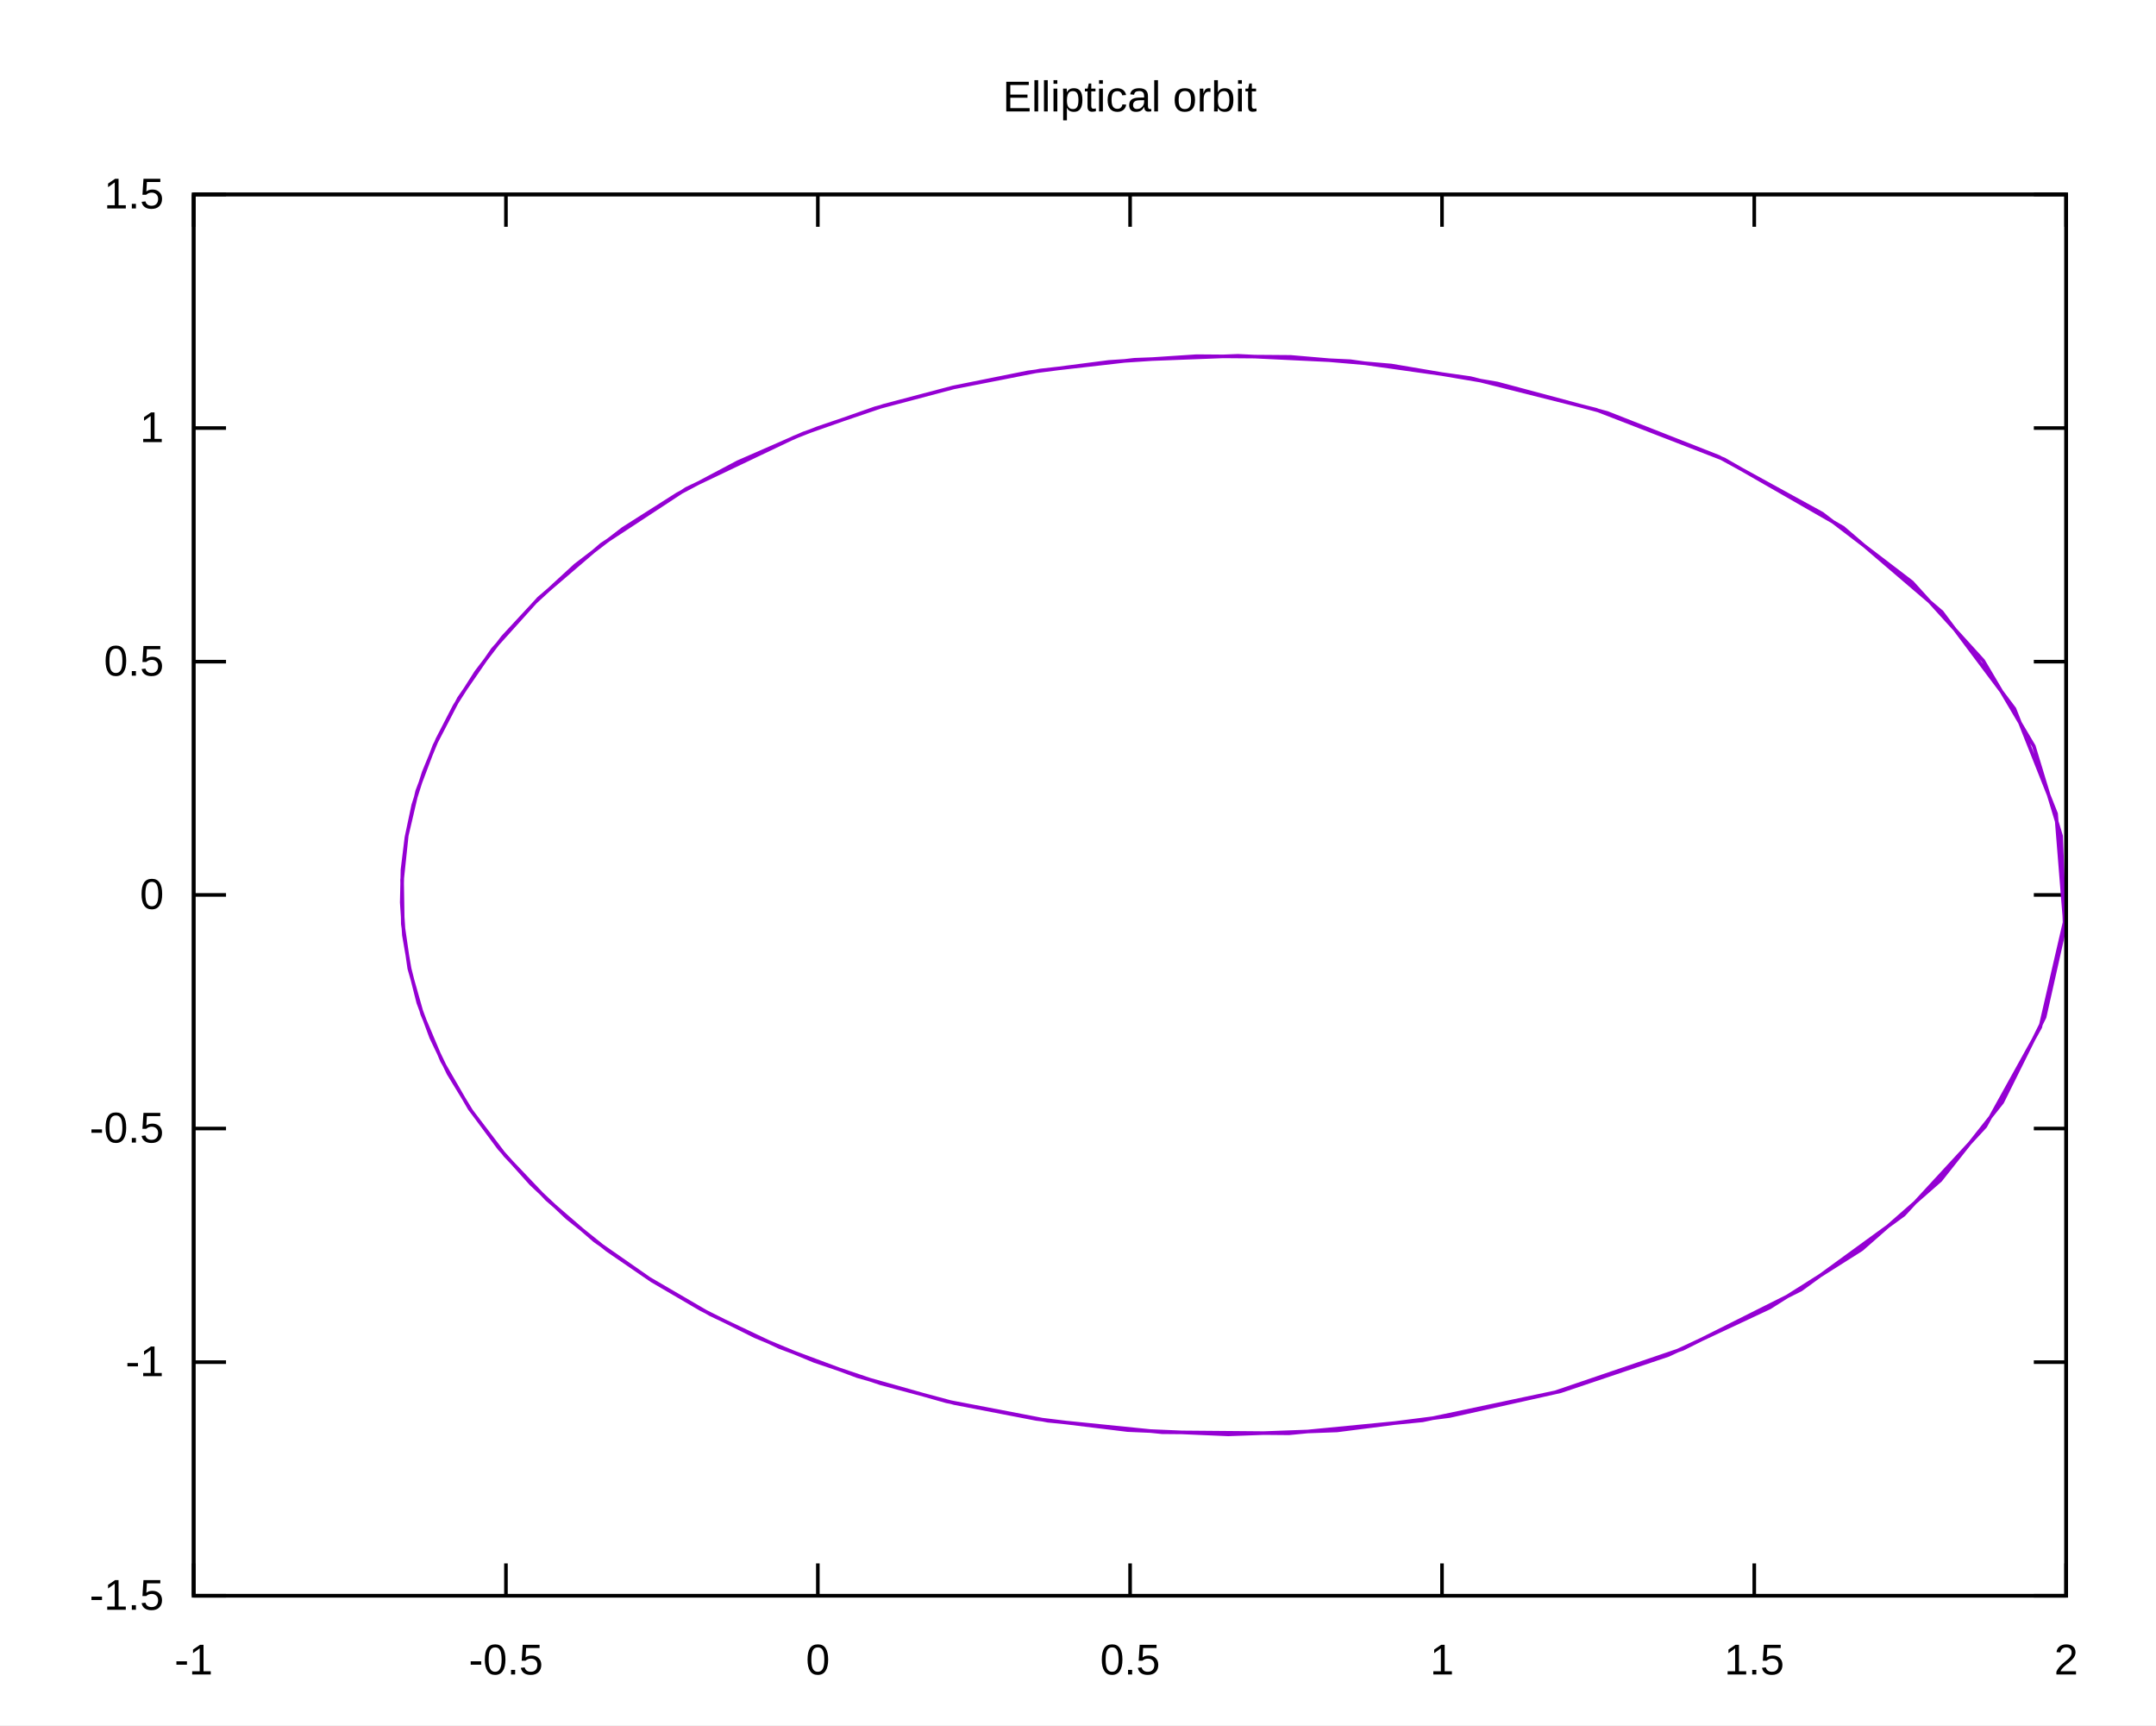
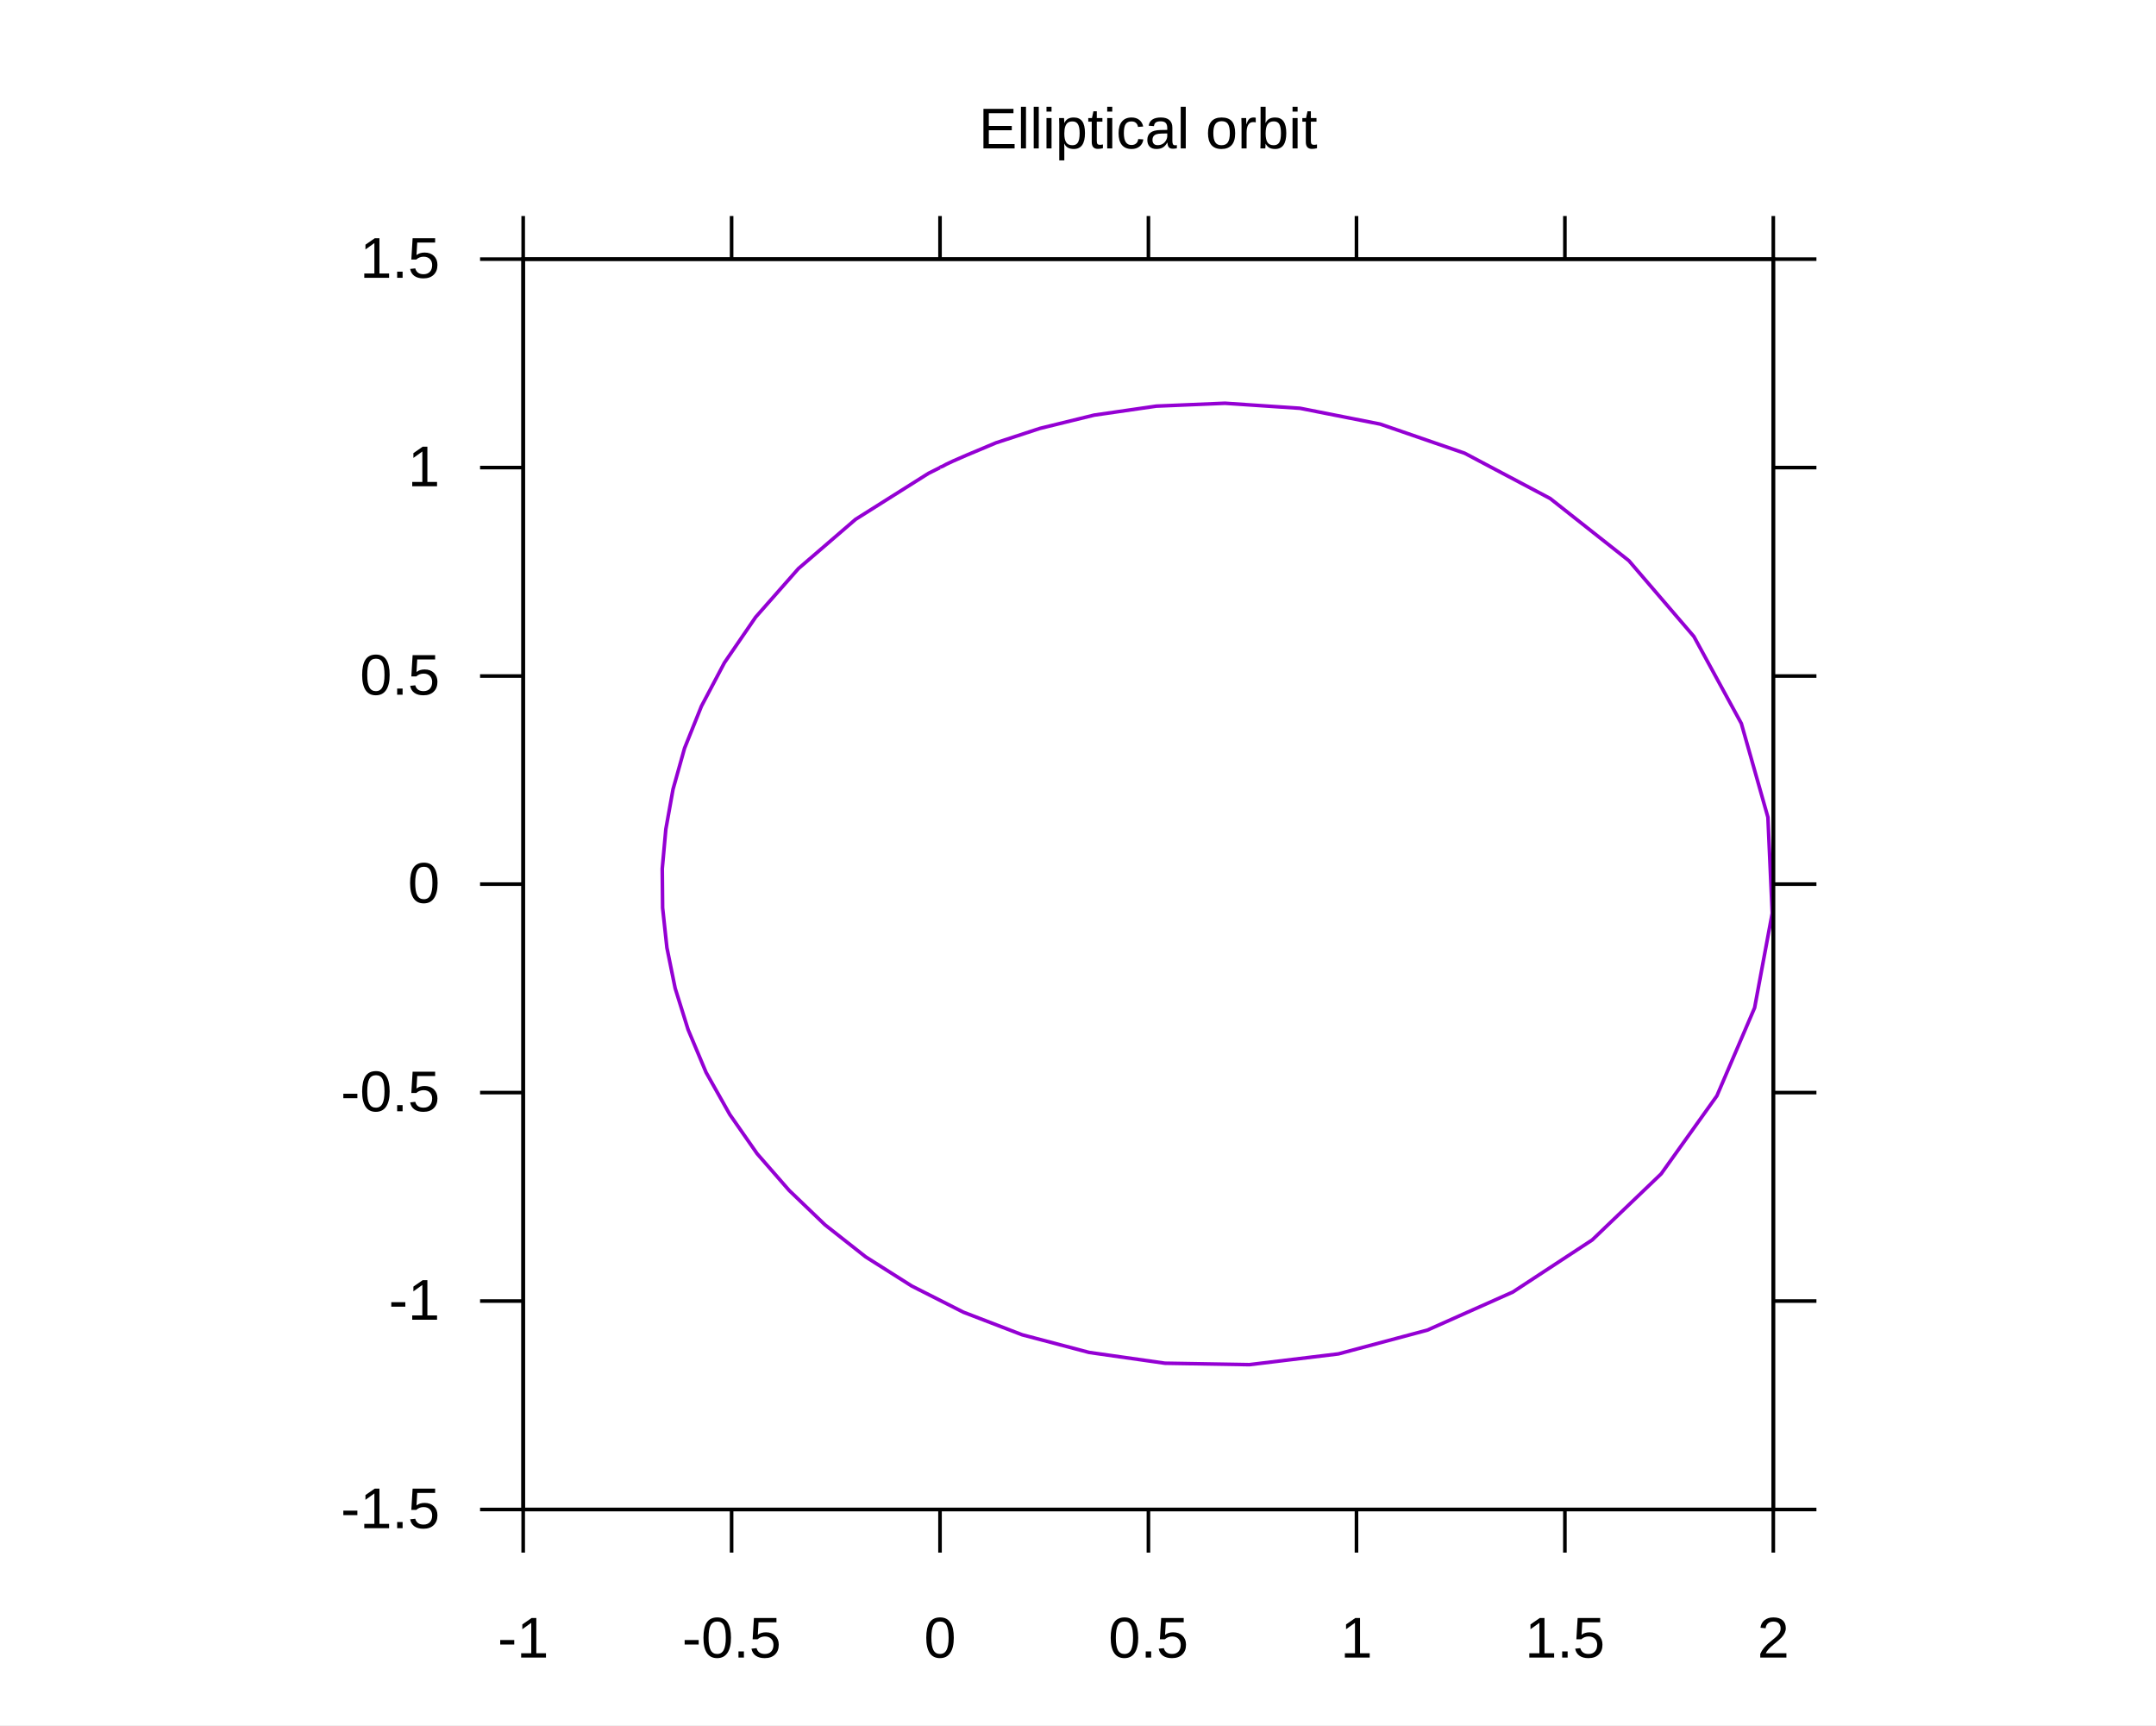
<svg xmlns="http://www.w3.org/2000/svg" xmlns:xlink="http://www.w3.org/1999/xlink" width="600" height="480" viewBox="0 0 600 480">
  <g id="gnuplot_canvas">
    <rect x="0" y="0" width="600" height="480" fill="#ffffff" />
    <defs>
      <circle id="gpDot" r="0.5" stroke-width="0.5" />
-       <path id="gpPt0" stroke-width="0.222" stroke="currentColor" d="M-1,0 h2 M0,-1 v2" />
-       <path id="gpPt1" stroke-width="0.222" stroke="currentColor" d="M-1,-1 L1,1 M1,-1 L-1,1" />
-       <path id="gpPt2" stroke-width="0.222" stroke="currentColor" d="M-1,0 L1,0 M0,-1 L0,1 M-1,-1 L1,1 M-1,1 L1,-1" />
-       <rect id="gpPt3" stroke-width="0.222" stroke="currentColor" x="-1" y="-1" width="2" height="2" />
-       <rect id="gpPt4" stroke-width="0.222" stroke="currentColor" fill="currentColor" x="-1" y="-1" width="2" height="2" />
-       <circle id="gpPt5" stroke-width="0.222" stroke="currentColor" cx="0" cy="0" r="1" />
+       <path id="gpPt0" stroke-width="0.167" stroke="currentColor" d="M-1,0 h2 M0,-1 v2" />
+       <path id="gpPt1" stroke-width="0.167" stroke="currentColor" d="M-1,-1 L1,1 M1,-1 L-1,1" />
+       <path id="gpPt2" stroke-width="0.167" stroke="currentColor" d="M-1,0 L1,0 M0,-1 L0,1 M-1,-1 L1,1 M-1,1 L1,-1" />
+       <rect id="gpPt3" stroke-width="0.167" stroke="currentColor" x="-1" y="-1" width="2" height="2" />
+       <rect id="gpPt4" stroke-width="0.167" stroke="currentColor" fill="currentColor" x="-1" y="-1" width="2" height="2" />
+       <circle id="gpPt5" stroke-width="0.167" stroke="currentColor" cx="0" cy="0" r="1" />
      <use xlink:href="#gpPt5" id="gpPt6" fill="currentColor" stroke="none" />
-       <path id="gpPt7" stroke-width="0.222" stroke="currentColor" d="M0,-1.33 L-1.33,0.67 L1.33,0.67 z" />
+       <path id="gpPt7" stroke-width="0.167" stroke="currentColor" d="M0,-1.33 L-1.33,0.67 L1.33,0.67 z" />
      <use xlink:href="#gpPt7" id="gpPt8" fill="currentColor" stroke="none" />
      <use xlink:href="#gpPt7" id="gpPt9" stroke="currentColor" transform="rotate(180)" />
      <use xlink:href="#gpPt9" id="gpPt10" fill="currentColor" stroke="none" />
      <use xlink:href="#gpPt3" id="gpPt11" stroke="currentColor" transform="rotate(45)" />
      <use xlink:href="#gpPt11" id="gpPt12" fill="currentColor" stroke="none" />
-       <path id="gpPt13" stroke-width="0.222" stroke="currentColor" d="M0,1.330 L1.265,0.411 L0.782,-1.067 L-0.782,-1.076 L-1.265,0.411 z" />
+       <path id="gpPt13" stroke-width="0.167" stroke="currentColor" d="M0,1.330 L1.265,0.411 L0.782,-1.067 L-0.782,-1.076 L-1.265,0.411 z" />
      <use xlink:href="#gpPt13" id="gpPt14" fill="currentColor" stroke="none" />
      <filter id="textbox" filterUnits="objectBoundingBox" x="0" y="0" height="1" width="1">
        <feFlood flood-color="#FFFFFF" flood-opacity="1" result="bgnd" />
        <feComposite in="SourceGraphic" in2="bgnd" operator="atop" />
      </filter>
      <filter id="greybox" filterUnits="objectBoundingBox" x="0" y="0" height="1" width="1">
        <feFlood flood-color="lightgrey" flood-opacity="1" result="grey" />
        <feComposite in="SourceGraphic" in2="grey" operator="atop" />
      </filter>
    </defs>
    <g fill="none" color="#FFFFFF" stroke="currentColor" stroke-width="1.00" stroke-linecap="butt" stroke-linejoin="miter">
</g>
    <g fill="none" color="black" stroke="currentColor" stroke-width="1.00" stroke-linecap="butt" stroke-linejoin="miter">
-       <path stroke="black" d="M53.9,444.0 L62.9,444.0 M575.0,444.0 L566.0,444.0  " />
-       <g transform="translate(45.6,447.9)" stroke="none" fill="black" font-family="Arial" font-size="12.00" text-anchor="end">
+       <path stroke="black" d="M145.6,420.0 L133.6,420.0 M493.5,420.0 L505.5,420.0  " />
+       <g transform="translate(122.4,425.2)" stroke="none" fill="black" font-family="Arial" font-size="16.00" text-anchor="end">
        <text>
          <tspan font-family="Arial">-1.5</tspan>
        </text>
      </g>
    </g>
    <g fill="none" color="black" stroke="currentColor" stroke-width="1.00" stroke-linecap="butt" stroke-linejoin="miter">
-       <path stroke="black" d="M53.9,379.0 L62.9,379.0 M575.0,379.0 L566.0,379.0  " />
-       <g transform="translate(45.6,382.9)" stroke="none" fill="black" font-family="Arial" font-size="12.00" text-anchor="end">
+       <path stroke="black" d="M145.6,362.0 L133.6,362.0 M493.5,362.0 L505.5,362.0  " />
+       <g transform="translate(122.4,367.2)" stroke="none" fill="black" font-family="Arial" font-size="16.00" text-anchor="end">
        <text>
          <tspan font-family="Arial">-1</tspan>
        </text>
      </g>
    </g>
    <g fill="none" color="black" stroke="currentColor" stroke-width="1.00" stroke-linecap="butt" stroke-linejoin="miter">
-       <path stroke="black" d="M53.9,314.0 L62.9,314.0 M575.0,314.0 L566.0,314.0  " />
-       <g transform="translate(45.6,317.9)" stroke="none" fill="black" font-family="Arial" font-size="12.00" text-anchor="end">
+       <path stroke="black" d="M145.6,304.0 L133.6,304.0 M493.5,304.0 L505.5,304.0  " />
+       <g transform="translate(122.4,309.2)" stroke="none" fill="black" font-family="Arial" font-size="16.00" text-anchor="end">
        <text>
          <tspan font-family="Arial">-0.5</tspan>
        </text>
      </g>
    </g>
    <g fill="none" color="black" stroke="currentColor" stroke-width="1.00" stroke-linecap="butt" stroke-linejoin="miter">
-       <path stroke="black" d="M53.9,249.0 L62.9,249.0 M575.0,249.0 L566.0,249.0  " />
-       <g transform="translate(45.6,252.9)" stroke="none" fill="black" font-family="Arial" font-size="12.00" text-anchor="end">
+       <path stroke="black" d="M145.6,246.0 L133.6,246.0 M493.5,246.0 L505.5,246.0  " />
+       <g transform="translate(122.4,251.2)" stroke="none" fill="black" font-family="Arial" font-size="16.00" text-anchor="end">
        <text>
          <tspan font-family="Arial"> 0</tspan>
        </text>
      </g>
    </g>
    <g fill="none" color="black" stroke="currentColor" stroke-width="1.00" stroke-linecap="butt" stroke-linejoin="miter">
-       <path stroke="black" d="M53.9,184.1 L62.9,184.1 M575.0,184.1 L566.0,184.1  " />
-       <g transform="translate(45.6,188.0)" stroke="none" fill="black" font-family="Arial" font-size="12.00" text-anchor="end">
+       <path stroke="black" d="M145.6,188.1 L133.6,188.1 M493.5,188.1 L505.5,188.1  " />
+       <g transform="translate(122.4,193.3)" stroke="none" fill="black" font-family="Arial" font-size="16.00" text-anchor="end">
        <text>
          <tspan font-family="Arial"> 0.5</tspan>
        </text>
      </g>
    </g>
    <g fill="none" color="black" stroke="currentColor" stroke-width="1.00" stroke-linecap="butt" stroke-linejoin="miter">
-       <path stroke="black" d="M53.9,119.1 L62.9,119.1 M575.0,119.1 L566.0,119.1  " />
-       <g transform="translate(45.6,123.0)" stroke="none" fill="black" font-family="Arial" font-size="12.00" text-anchor="end">
+       <path stroke="black" d="M145.6,130.1 L133.6,130.1 M493.5,130.1 L505.5,130.1  " />
+       <g transform="translate(122.4,135.3)" stroke="none" fill="black" font-family="Arial" font-size="16.00" text-anchor="end">
        <text>
          <tspan font-family="Arial"> 1</tspan>
        </text>
      </g>
    </g>
    <g fill="none" color="black" stroke="currentColor" stroke-width="1.00" stroke-linecap="butt" stroke-linejoin="miter">
-       <path stroke="black" d="M53.9,54.1 L62.9,54.1 M575.0,54.1 L566.0,54.1  " />
-       <g transform="translate(45.6,58.0)" stroke="none" fill="black" font-family="Arial" font-size="12.00" text-anchor="end">
+       <path stroke="black" d="M145.6,72.1 L133.6,72.1 M493.5,72.1 L505.5,72.1  " />
+       <g transform="translate(122.4,77.3)" stroke="none" fill="black" font-family="Arial" font-size="16.00" text-anchor="end">
        <text>
          <tspan font-family="Arial"> 1.5</tspan>
        </text>
      </g>
    </g>
    <g fill="none" color="black" stroke="currentColor" stroke-width="1.00" stroke-linecap="butt" stroke-linejoin="miter">
-       <path stroke="black" d="M53.9,444.0 L53.9,435.0 M53.9,54.1 L53.9,63.1  " />
-       <g transform="translate(53.9,465.9)" stroke="none" fill="black" font-family="Arial" font-size="12.00" text-anchor="middle">
+       <path stroke="black" d="M145.6,420.0 L145.6,432.0 M145.6,72.1 L145.6,60.1  " />
+       <g transform="translate(145.6,461.2)" stroke="none" fill="black" font-family="Arial" font-size="16.00" text-anchor="middle">
        <text>
          <tspan font-family="Arial">-1</tspan>
        </text>
      </g>
    </g>
    <g fill="none" color="black" stroke="currentColor" stroke-width="1.00" stroke-linecap="butt" stroke-linejoin="miter">
-       <path stroke="black" d="M140.8,444.0 L140.8,435.0 M140.8,54.1 L140.8,63.1  " />
-       <g transform="translate(140.8,465.9)" stroke="none" fill="black" font-family="Arial" font-size="12.00" text-anchor="middle">
+       <path stroke="black" d="M203.6,420.0 L203.6,432.0 M203.6,72.1 L203.6,60.1  " />
+       <g transform="translate(203.6,461.2)" stroke="none" fill="black" font-family="Arial" font-size="16.00" text-anchor="middle">
        <text>
          <tspan font-family="Arial">-0.5</tspan>
        </text>
      </g>
    </g>
    <g fill="none" color="black" stroke="currentColor" stroke-width="1.00" stroke-linecap="butt" stroke-linejoin="miter">
-       <path stroke="black" d="M227.6,444.0 L227.6,435.0 M227.6,54.1 L227.6,63.1  " />
-       <g transform="translate(227.6,465.9)" stroke="none" fill="black" font-family="Arial" font-size="12.00" text-anchor="middle">
+       <path stroke="black" d="M261.6,420.0 L261.6,432.0 M261.6,72.1 L261.6,60.1  " />
+       <g transform="translate(261.6,461.2)" stroke="none" fill="black" font-family="Arial" font-size="16.00" text-anchor="middle">
        <text>
          <tspan font-family="Arial"> 0</tspan>
        </text>
      </g>
    </g>
    <g fill="none" color="black" stroke="currentColor" stroke-width="1.00" stroke-linecap="butt" stroke-linejoin="miter">
-       <path stroke="black" d="M314.5,444.0 L314.5,435.0 M314.5,54.1 L314.5,63.1  " />
-       <g transform="translate(314.5,465.9)" stroke="none" fill="black" font-family="Arial" font-size="12.00" text-anchor="middle">
+       <path stroke="black" d="M319.6,420.0 L319.6,432.0 M319.6,72.1 L319.6,60.1  " />
+       <g transform="translate(319.6,461.2)" stroke="none" fill="black" font-family="Arial" font-size="16.00" text-anchor="middle">
        <text>
          <tspan font-family="Arial"> 0.5</tspan>
        </text>
      </g>
    </g>
    <g fill="none" color="black" stroke="currentColor" stroke-width="1.00" stroke-linecap="butt" stroke-linejoin="miter">
-       <path stroke="black" d="M401.3,444.0 L401.3,435.0 M401.3,54.1 L401.3,63.1  " />
-       <g transform="translate(401.3,465.9)" stroke="none" fill="black" font-family="Arial" font-size="12.00" text-anchor="middle">
+       <path stroke="black" d="M377.5,420.0 L377.5,432.0 M377.5,72.1 L377.5,60.1  " />
+       <g transform="translate(377.5,461.2)" stroke="none" fill="black" font-family="Arial" font-size="16.00" text-anchor="middle">
        <text>
          <tspan font-family="Arial"> 1</tspan>
        </text>
      </g>
    </g>
    <g fill="none" color="black" stroke="currentColor" stroke-width="1.00" stroke-linecap="butt" stroke-linejoin="miter">
-       <path stroke="black" d="M488.2,444.0 L488.2,435.0 M488.2,54.1 L488.2,63.1  " />
-       <g transform="translate(488.2,465.9)" stroke="none" fill="black" font-family="Arial" font-size="12.00" text-anchor="middle">
+       <path stroke="black" d="M435.5,420.0 L435.5,432.0 M435.5,72.1 L435.5,60.1  " />
+       <g transform="translate(435.5,461.2)" stroke="none" fill="black" font-family="Arial" font-size="16.00" text-anchor="middle">
        <text>
          <tspan font-family="Arial"> 1.5</tspan>
        </text>
      </g>
    </g>
    <g fill="none" color="black" stroke="currentColor" stroke-width="1.00" stroke-linecap="butt" stroke-linejoin="miter">
-       <path stroke="black" d="M575.0,444.0 L575.0,435.0 M575.0,54.1 L575.0,63.1  " />
-       <g transform="translate(575.0,465.9)" stroke="none" fill="black" font-family="Arial" font-size="12.00" text-anchor="middle">
+       <path stroke="black" d="M493.5,420.0 L493.5,432.0 M493.5,72.1 L493.5,60.1  " />
+       <g transform="translate(493.5,461.2)" stroke="none" fill="black" font-family="Arial" font-size="16.00" text-anchor="middle">
        <text>
          <tspan font-family="Arial"> 2</tspan>
        </text>
      </g>
    </g>
    <g fill="none" color="black" stroke="currentColor" stroke-width="1.00" stroke-linecap="butt" stroke-linejoin="miter">
</g>
    <g fill="none" color="black" stroke="currentColor" stroke-width="1.00" stroke-linecap="butt" stroke-linejoin="miter">
-       <path stroke="black" d="M53.9,54.1 L53.9,444.0 L575.0,444.0 L575.0,54.1 L53.9,54.1 Z  " />
+       <path stroke="black" d="M145.6,72.1 L145.6,420.0 L493.5,420.0 L493.5,72.1 L145.6,72.1 Z  " />
    </g>
    <g fill="none" color="black" stroke="currentColor" stroke-width="1.00" stroke-linecap="butt" stroke-linejoin="miter">
-       <g transform="translate(314.4,31.0)" stroke="none" fill="black" font-family="Arial" font-size="12.00" text-anchor="middle">
+       <g transform="translate(319.5,41.3)" stroke="none" fill="black" font-family="Arial" font-size="16.00" text-anchor="middle">
        <text>
          <tspan font-family="Arial">Elliptical orbit</tspan>
        </text>
      </g>
    </g>
    <g id="gnuplot_plot_1">
      <g fill="none" color="black" stroke="currentColor" stroke-width="1.00" stroke-linecap="butt" stroke-linejoin="miter">
-         <path stroke="rgb(148,   0, 211)" d="M227.6,119.1 L245.9,112.9 L265.2,107.8 L286.1,103.6 L308.6,100.7 L333.0,99.1 L359.2,99.3 L387.2,101.7   L416.7,106.7 L447.3,114.9 L478.3,127.1 L507.1,142.9 L532.1,162.0 L551.9,183.8 L566.0,207.6 L573.6,232.6   L574.6,258.1 L569.0,283.0 L557.2,306.7 L540.0,328.4 L518.1,347.6 L492.5,363.8 L464.3,377.0 L434.3,387.1   L403.4,394.0 L372.1,398.0 L341.8,399.1 L313.8,397.9 L288.4,394.8 L265.6,390.4 L245.1,384.9 L226.7,378.7   L210.1,371.8 L195.1,364.3 L181.4,356.3 L169.0,347.8 L157.8,338.8 L147.8,329.4 L138.9,319.5 L131.1,309.0   L124.8,298.7 L120.0,288.7 L116.4,279.0 L114.0,269.5 L112.4,260.2 L111.8,251.1 L112.0,242.0 L113.1,233.0   L115.0,224.0 L117.9,214.9 L121.7,205.7 L126.5,196.4 L132.5,187.0 L139.9,177.3 L149.0,167.5 L160.1,157.3   L173.4,147.1 L188.5,137.5 L205.3,128.6 L223.6,120.6 L243.5,113.6 L265.4,107.8 L289.4,103.1 L315.7,100.1   L344.5,99.0 L375.8,100.5 L409.2,105.2 L444.2,114.0 L479.8,127.8 L512.9,146.8 L540.4,170.3 L560.6,197.2   L572.2,226.4 L574.6,256.4 L567.8,285.8 L552.5,313.4 L529.8,338.0 L501.2,358.8 L468.3,375.3 L432.8,387.4   L395.9,395.2 L358.7,398.8 L323.4,398.5 L291.6,395.3 L263.4,389.9 L238.6,382.9 L216.9,374.8 L197.7,365.7   L180.7,355.8 L165.5,345.2 L152.2,333.7 L140.6,321.5 L130.7,308.5 L123.0,295.2 L117.5,282.2 L113.9,269.5   L112.1,257.1 L111.9,244.8 L113.2,232.5 L116.1,220.1 L120.9,207.4 L127.7,194.3 L137.1,180.7 L149.9,166.5   L167.4,151.5 L191.0,136.0 L221.0,121.7 L227.6,119.1  " />
+         <path stroke="rgb(148,   0, 211)" d="M261.6,130.1 L261.7,130.0 L261.9,129.9 L262.4,129.7 L263.3,129.2 L265.2,128.3 L269.1,126.6 L277.2,123.2   L289.4,119.2 L304.5,115.5 L321.8,113.0 L340.9,112.2 L361.8,113.6 L384.1,118.0 L407.6,126.1 L431.4,138.7   L453.3,156.0 L471.4,177.1 L484.6,201.3 L492.0,227.4 L493.2,254.1 L488.3,280.4 L477.8,304.9 L462.3,326.6   L443.1,345.0 L421.0,359.5 L397.2,370.1 L372.5,376.7 L347.7,379.7 L324.2,379.3 L303.1,376.3 L284.5,371.4   L268.1,365.1 L253.7,357.8 L240.9,349.7 L229.6,340.8 L219.6,331.2 L210.7,321.0 L203.1,310.1 L196.5,298.4   L191.5,286.5 L187.9,275.0 L185.6,263.7 L184.4,252.6 L184.3,241.7 L185.3,230.7 L187.3,219.6 L190.5,208.2   L195.2,196.5 L201.6,184.4 L210.3,171.7 L222.2,158.2 L238.1,144.5 L258.4,131.7 L261.6,130.1  " />
      </g>
    </g>
    <g fill="none" color="#FFFFFF" stroke="rgb(148,   0, 211)" stroke-width="2.00" stroke-linecap="butt" stroke-linejoin="miter">
</g>
    <g fill="none" color="black" stroke="currentColor" stroke-width="2.00" stroke-linecap="butt" stroke-linejoin="miter">
</g>
    <g fill="none" color="black" stroke="black" stroke-width="1.00" stroke-linecap="butt" stroke-linejoin="miter">
</g>
    <g fill="none" color="black" stroke="currentColor" stroke-width="1.00" stroke-linecap="butt" stroke-linejoin="miter">
-       <path stroke="black" d="M53.9,54.1 L53.9,444.0 L575.0,444.0 L575.0,54.1 L53.9,54.1 Z  " />
+       <path stroke="black" d="M145.6,72.1 L145.6,420.0 L493.5,420.0 L493.5,72.1 L145.6,72.1 Z  " />
    </g>
    <g fill="none" color="black" stroke="currentColor" stroke-width="1.00" stroke-linecap="butt" stroke-linejoin="miter">
</g>
  </g>
</svg>
